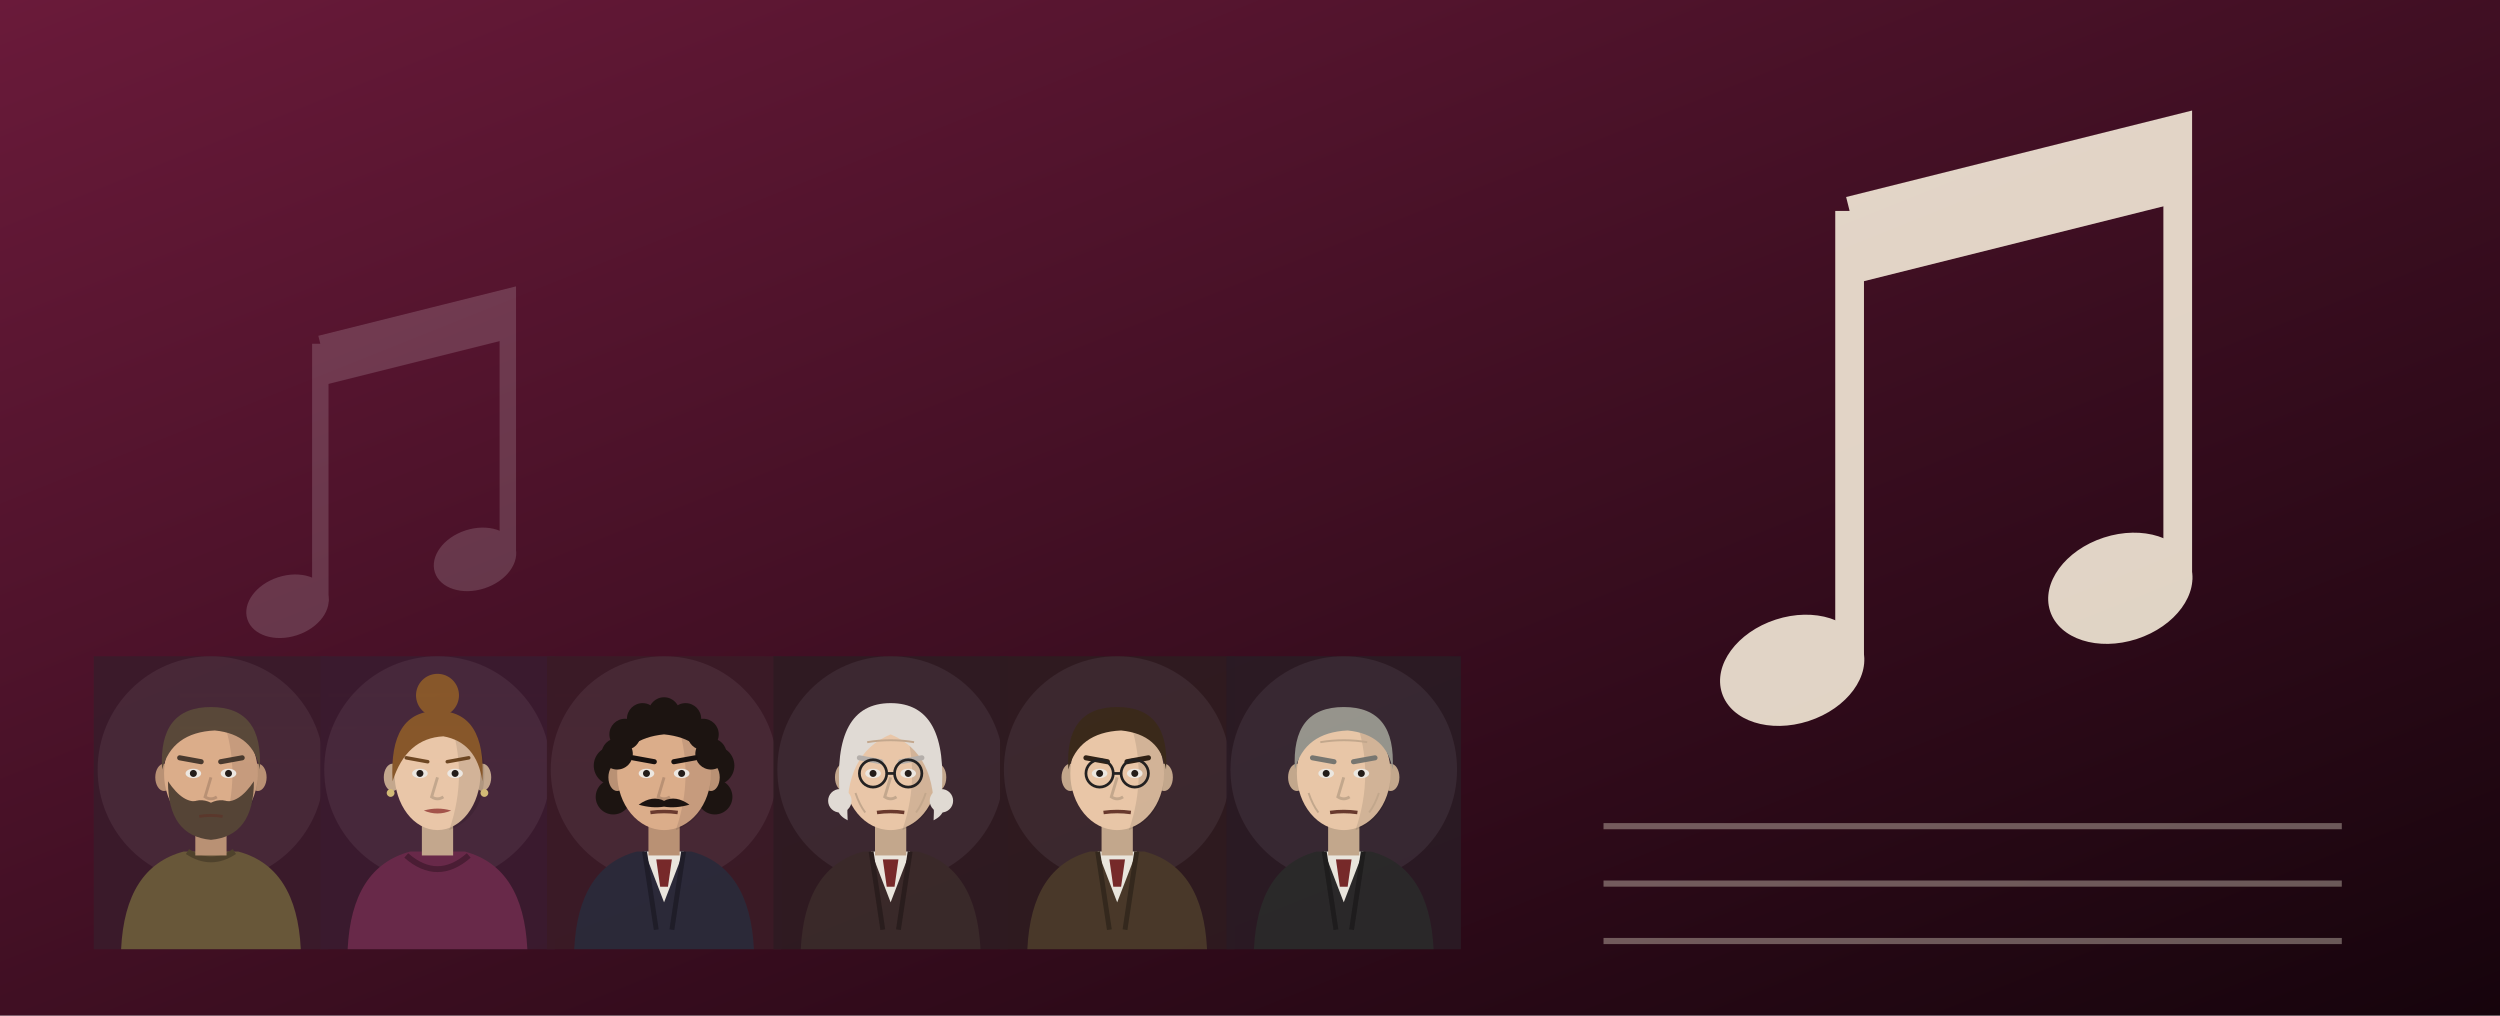
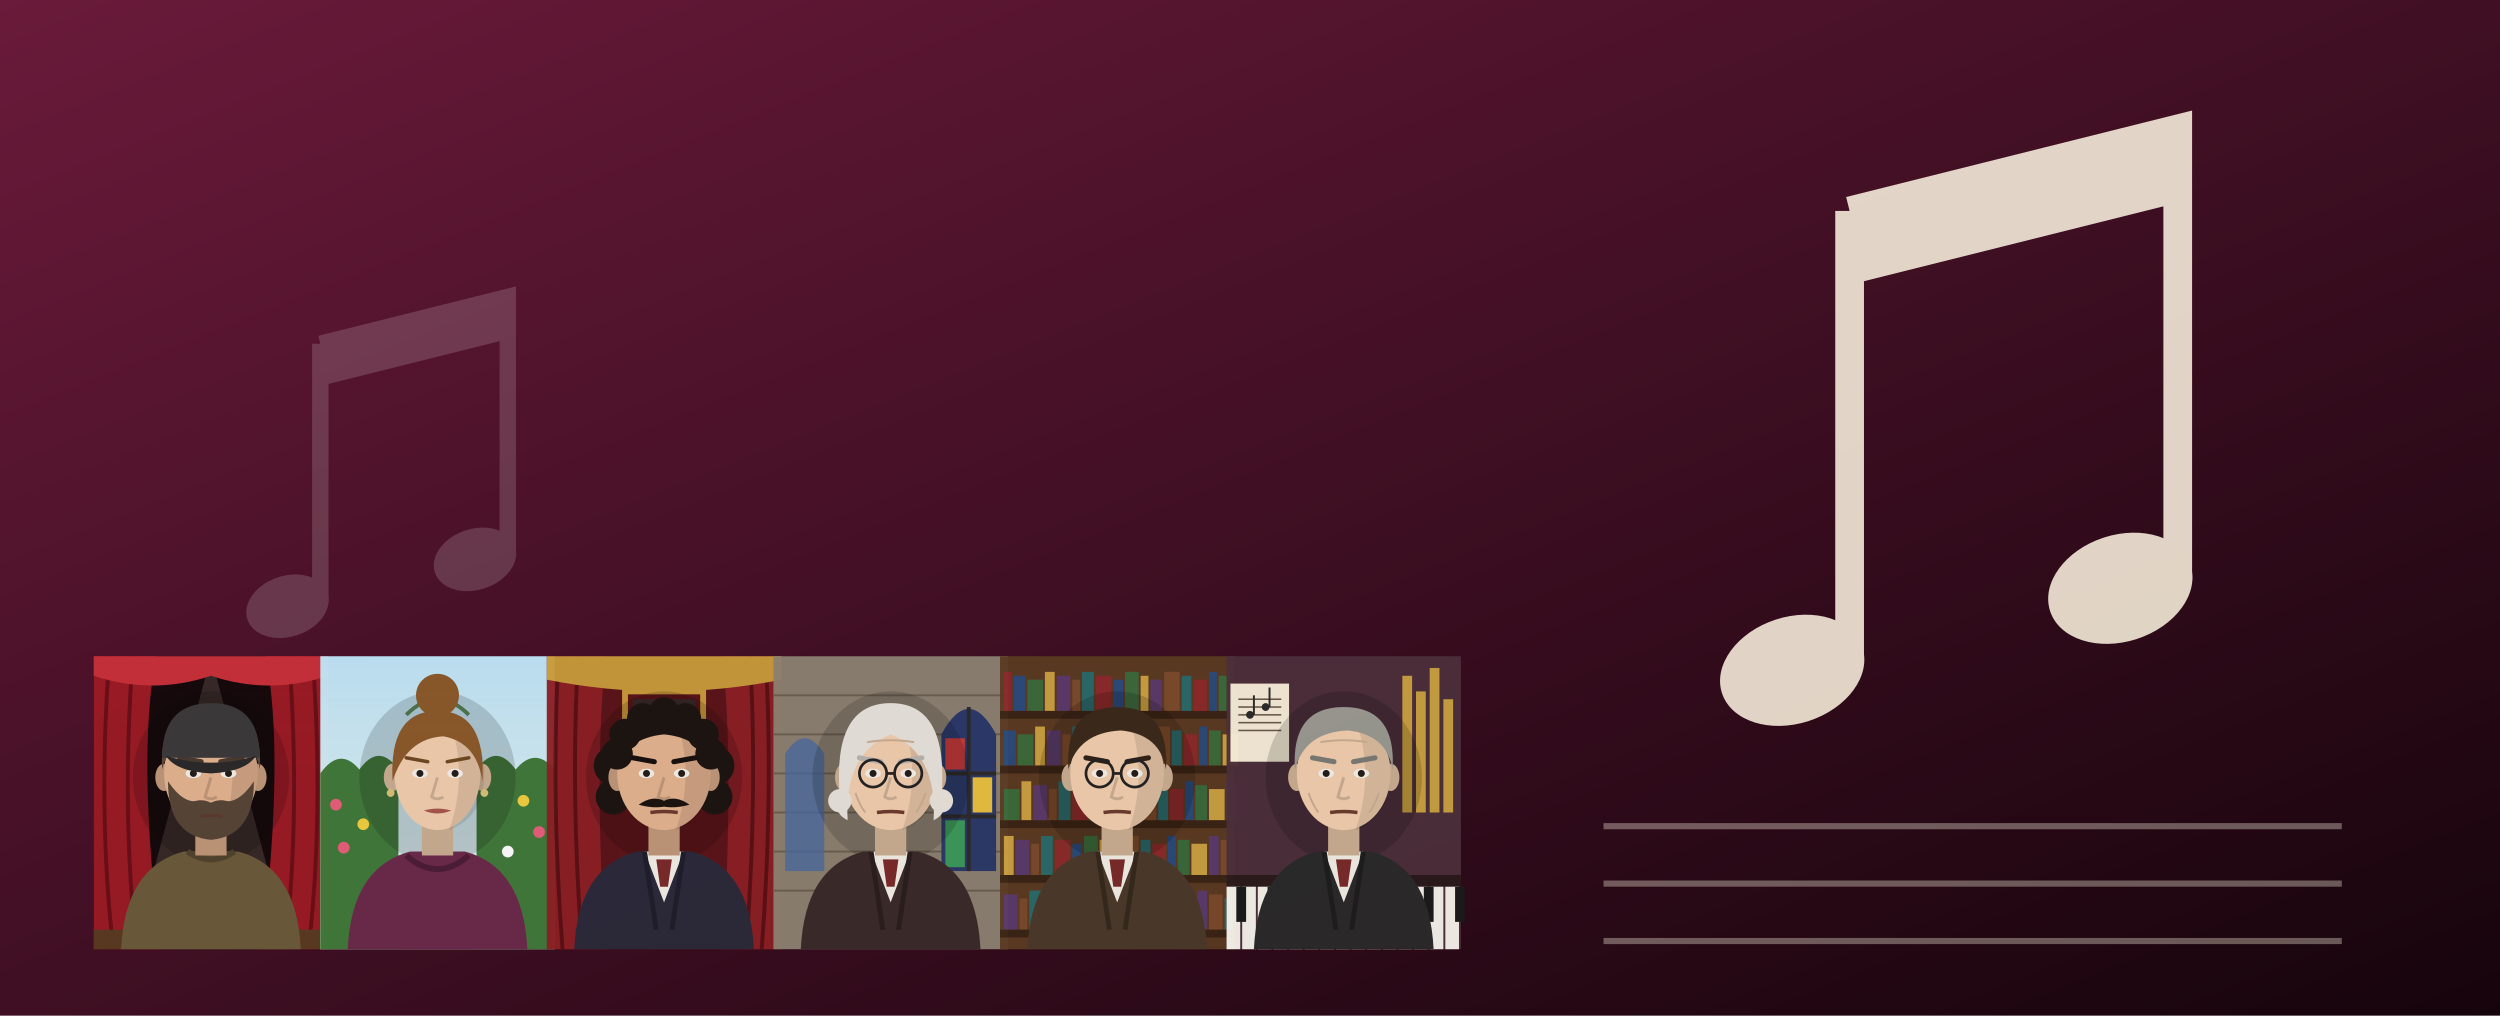
<svg xmlns="http://www.w3.org/2000/svg" viewBox="0 0 1280 520">
  <style>.fx{transform-box:fill-box;transform-origin:center}.tw{animation:tw 3s ease-in-out infinite}.pu{animation:pu 4s ease-in-out infinite}@keyframes tw{50%{opacity:.25}}@keyframes pu{50%{opacity:.55}}@keyframes spin{to{transform:rotate(360deg)}}@media (prefers-reduced-motion:reduce){*{animation:none!important}}</style>
  <defs>
    <linearGradient id="bcartaviena" x1="0" y1="0" x2="1" y2="1">
      <stop offset="0" stop-color="#6a1a3a" />
      <stop offset="1" stop-color="#16040c" />
    </linearGradient>
  </defs>
  <rect width="1280" height="520" fill="url(#bcartaviena)" />
  <g transform="translate(800,-60) scale(2.1)" opacity=".9">
    <path d="M70 80 L150 60 V170" stroke="#f4ead8" stroke-width="7" fill="none" />
    <path d="M70 80 V190" stroke="#f4ead8" stroke-width="7" />
    <ellipse cx="56" cy="192" rx="18" ry="13" fill="#f4ead8" transform="rotate(-18 56 192)" />
    <ellipse cx="136" cy="172" rx="18" ry="13" fill="#f4ead8" transform="rotate(-18 136 172)" />
    <path d="M70 80 L150 60 V78 L70 98Z" fill="#f4ead8" />
    <path d="M10 230H190M10 244H190M10 258H190" stroke="#f4ead8" stroke-width="1.5" opacity=".4" />
  </g>
  <g transform="translate(80,80) scale(1.2)" opacity=".16">
    <path d="M70 80 L150 60 V170" stroke="#fff" stroke-width="7" fill="none" />
    <path d="M70 80 V190" stroke="#fff" stroke-width="7" />
    <ellipse cx="56" cy="192" rx="18" ry="13" fill="#fff" transform="rotate(-18 56 192)" />
    <ellipse cx="136" cy="172" rx="18" ry="13" fill="#fff" transform="rotate(-18 136 172)" />
    <path d="M70 80 L150 60 V78 L70 98Z" fill="#fff" />
    <path d="M10 230H190M10 244H190M10 258H190" stroke="#fff" stroke-width="1.5" opacity=".4" />
  </g>
  <g transform="translate(48,336) scale(1)" opacity=".95">
-     <rect width="120" height="150" fill="#3a1a2a" />
-     <circle cx="60" cy="58" r="58" fill="#fff" opacity=".07" />
+     <rect width="120" height="150" fill="#14080a" />
+     <path d="M60 0 L20 150 H100Z" fill="#fff6d0" opacity=".14" />
+     <path d="M0 0 H32 Q22 50 34 150 H0Z M120 0 H88 Q98 50 86 150 H120Z" fill="#9a1a24" />
+     <path d="M8 0 Q2 80 10 150 M20 0 Q14 80 22 150 M112 0 Q118 80 110 150 M100 0 Q106 80 98 150" stroke="#6a0e16" stroke-width="2" fill="none" />
+     <path d="M0 0 H120 V10 Q90 20 60 10 Q30 20 0 10Z" fill="#c8303a" />
+     <path d="M0 140 H120 V150 H0Z" fill="#5a3a22" />
+     <ellipse cx="60" cy="62" rx="40" ry="44" fill="#000" opacity=".16" />
    <path d="M14 150 Q16 108 46 100 H74 Q104 108 106 150Z" fill="#6a5a3a" />
    <path d="M48 100 Q60 108 72 100" stroke="#50442c" stroke-width="3" fill="none" />
    <rect x="52" y="86" width="16" height="16" fill="#bf9778" />
    <ellipse cx="36" cy="62" rx="4.5" ry="7" fill="#bf9778" />
    <ellipse cx="84" cy="62" rx="4.5" ry="7" fill="#bf9778" />
    <ellipse cx="60" cy="60" rx="24" ry="29" fill="#e3b48f" />
    <path d="M66 32 Q84 38 84 60 Q84 82 66 89 Q76 60 66 32Z" fill="#000" opacity=".1" />
    <path d="M35 58 Q33 26 60 26 Q87 26 85 58 Q82 40 62 38 Q40 39 35 58Z" fill="#5a4a3a" />
    <path d="M44 52 L55 54 M65 54 L76 52" stroke="#483b2e" stroke-width="2.6" stroke-linecap="round" />
    <ellipse cx="51" cy="60" rx="4" ry="2.4" fill="#f4f1ea" />
    <circle cx="51" cy="60" r="1.8" fill="#221c18" />
    <ellipse cx="69" cy="60" rx="4" ry="2.4" fill="#f4f1ea" />
    <circle cx="69" cy="60" r="1.8" fill="#221c18" />
    <path d="M60 62 L57 72 Q60 74 63 72" fill="none" stroke="#bf9778" stroke-width="1.5" />
    <path d="M53 80 Q60 79 67 80" stroke="#6b3b2e" stroke-width="1.8" fill="none" />
    <path d="M38 64 Q38 92 60 94 Q82 92 82 64 Q74 76 66 74 Q60 78 54 74 Q46 76 38 64Z" fill="#564637" />
    <path d="M48 76 Q54 72 60 75 Q66 72 72 76 Q66 78 60 77 Q54 78 48 76Z" fill="#564637" />
    <path d="M54 82 Q60 81 66 82" stroke="#5b3a2c" stroke-width="1.5" fill="none" />
+     <path d="M35 52 Q35 24 60 24 Q85 24 85 52Z" fill="#3a3a3a" />
+     <path d="M37 51 Q60 58 83 51 Q78 59 60 60 Q42 59 37 51Z" fill="#292929" />
  </g>
  <g transform="translate(164,336) scale(1)" opacity=".95">
-     <rect width="120" height="150" fill="#3a1a2e" />
-     <circle cx="60" cy="58" r="58" fill="#fff" opacity=".07" />
+     <defs>
+       <linearGradient id="s89" x1="0" y1="0" x2="0" y2="1">
+         <stop offset="0" stop-color="#bfe6f8" />
+         <stop offset="1" stop-color="#e8f6f0" />
+       </linearGradient>
+     </defs>
+     <rect width="120" height="150" fill="url(#s89)" />
+     <path d="M0 60 Q10 46 20 58 Q30 44 40 58 V150 H0Z M80 58 Q90 44 100 58 Q110 46 120 58 V150 H80Z" fill="#3f7a3a" />
+     <g>
+       <circle cx="8" cy="76" r="3" fill="#e8607a" />
+       <circle cx="22" cy="86" r="3" fill="#f0d040" />
+       <circle cx="12" cy="98" r="3" fill="#e8607a" />
+       <circle cx="104" cy="74" r="3" fill="#f0d040" />
+       <circle cx="112" cy="90" r="3" fill="#e8607a" />
+       <circle cx="96" cy="100" r="3" fill="#ffffff" />
+     </g>
+     <path d="M44 30 q16 -16 32 0" stroke="#5a8a5a" stroke-width="2" fill="none" />
+     <ellipse cx="60" cy="62" rx="40" ry="44" fill="#000" opacity=".16" />
    <circle cx="60" cy="20" r="11" fill="#8a5a2a" />
    <path d="M14 150 Q16 108 46 100 H74 Q104 108 106 150Z" fill="#6a2a4a" />
    <path d="M44 102 Q60 116 76 102" stroke="#4a1d34" stroke-width="3" fill="none" />
    <rect x="52" y="86" width="16" height="16" fill="#caae92" />
    <ellipse cx="37" cy="62" rx="4.5" ry="7" fill="#caae92" />
    <ellipse cx="83" cy="62" rx="4.5" ry="7" fill="#caae92" />
    <ellipse cx="60" cy="60" rx="22" ry="29" fill="#f1cfae" />
    <path d="M66 32 Q84 38 84 60 Q84 82 66 89 Q76 60 66 32Z" fill="#000" opacity=".1" />
    <path d="M37 64 Q35 28 60 28 Q85 28 83 64 Q80 44 63 41 Q44 42 37 64Z" fill="#8a5a2a" />
    <path d="M44 52 L55 54 M65 54 L76 52" stroke="#6e4822" stroke-width="1.8" stroke-linecap="round" />
    <ellipse cx="51" cy="60" rx="4" ry="2.4" fill="#f4f1ea" />
    <circle cx="51" cy="60" r="1.8" fill="#221c18" />
    <ellipse cx="69" cy="60" rx="4" ry="2.4" fill="#f4f1ea" />
    <circle cx="69" cy="60" r="1.8" fill="#221c18" />
    <path d="M60 62 L57 72 Q60 74 63 72" fill="none" stroke="#caae92" stroke-width="1.5" />
    <path d="M53 79 Q60 77 67 79 Q60 82 53 79Z" fill="#a8564c" />
    <circle cx="36" cy="70" r="2" fill="#d9c27a" />
    <circle cx="84" cy="70" r="2" fill="#d9c27a" />
  </g>
  <g transform="translate(280,336) scale(1)" opacity=".95">
-     <rect width="120" height="150" fill="#3a1a26" />
-     <circle cx="60" cy="58" r="58" fill="#fff" opacity=".07" />
+     <rect width="120" height="150" fill="#5a1418" />
+     <path d="M0 0 H30 Q24 60 30 150 H0Z M120 0 H90 Q96 60 90 150 H120Z" fill="#8a1e24" />
+     <path d="M6 0 Q2 70 8 150 M16 0 Q12 70 18 150 M104 0 Q108 70 102 150 M112 0 Q116 70 110 150" stroke="#5a1014" stroke-width="2" fill="none" />
+     <path d="M0 0 H120 V12 Q60 24 0 12Z" fill="#c89a3a" />
+     <rect x="40" y="18" width="40" height="30" fill="none" stroke="#c89a3a" stroke-width="3" />
+     <rect x="44" y="22" width="32" height="22" fill="#3a2a2a" />
+     <ellipse cx="60" cy="62" rx="40" ry="44" fill="#000" opacity=".16" />
    <circle cx="34" cy="56" r="10" fill="#1a1410" />
    <circle cx="86" cy="56" r="10" fill="#1a1410" />
    <circle cx="34" cy="72" r="9" fill="#1a1410" />
    <circle cx="86" cy="72" r="9" fill="#1a1410" />
    <path d="M14 150 Q16 108 46 100 H74 Q104 108 106 150Z" fill="#2a2a3a" />
    <path d="M50 100 L60 126 L70 100Z" fill="#f2efe6" />
    <path d="M56 104 L64 104 L62 118 L58 118Z" fill="#7a2a2a" />
    <path d="M50 100 L56 140 M70 100 L64 140" stroke="#1d1d29" stroke-width="2.5" />
    <rect x="52" y="86" width="16" height="16" fill="#bf9778" />
    <ellipse cx="36" cy="62" rx="4.5" ry="7" fill="#bf9778" />
    <ellipse cx="84" cy="62" rx="4.5" ry="7" fill="#bf9778" />
    <ellipse cx="60" cy="60" rx="24" ry="29" fill="#e3b48f" />
    <path d="M66 32 Q84 38 84 60 Q84 82 66 89 Q76 60 66 32Z" fill="#000" opacity=".1" />
    <path d="M36 58 Q34 30 60 30 Q86 30 84 58 Q80 42 60 40 Q40 42 36 58Z" fill="#1a1410" />
    <circle cx="40" cy="40" r="8" fill="#1a1410" />
    <circle cx="49" cy="32" r="8" fill="#1a1410" />
    <circle cx="60" cy="29" r="8" fill="#1a1410" />
    <circle cx="71" cy="32" r="8" fill="#1a1410" />
    <circle cx="80" cy="40" r="8" fill="#1a1410" />
    <circle cx="36" cy="50" r="8" fill="#1a1410" />
    <circle cx="84" cy="50" r="8" fill="#1a1410" />
    <path d="M44 52 L55 54 M65 54 L76 52" stroke="#15100d" stroke-width="2.6" stroke-linecap="round" />
    <ellipse cx="51" cy="60" rx="4" ry="2.4" fill="#f4f1ea" />
    <circle cx="51" cy="60" r="1.8" fill="#221c18" />
    <ellipse cx="69" cy="60" rx="4" ry="2.4" fill="#f4f1ea" />
    <circle cx="69" cy="60" r="1.8" fill="#221c18" />
    <path d="M60 62 L57 72 Q60 74 63 72" fill="none" stroke="#bf9778" stroke-width="1.5" />
    <path d="M53 80 Q60 79 67 80" stroke="#6b3b2e" stroke-width="1.8" fill="none" />
    <path d="M47 76 Q54 71 60 74 Q66 71 73 76 Q66 78 60 77 Q54 78 47 76Z" fill="#19130f" />
  </g>
  <g transform="translate(396,336) scale(1)" opacity=".95">
-     <rect width="120" height="150" fill="#2e1a22" />
-     <circle cx="60" cy="58" r="58" fill="#fff" opacity=".07" />
+     <rect width="120" height="150" fill="#8a8070" />
+     <g stroke="#6a6050" stroke-width="1">
+       <path d="M0 20 H120 M0 40 H120 M0 60 H120 M0 80 H120 M0 100 H120 M0 120 H120" />
+     </g>
+     <path d="M86 110 V40 Q100 14 114 40 V110Z" fill="#2a3a6a" />
+     <path d="M86 60 H114 M86 82 H114 M100 26 V110" stroke="#2a2a2a" stroke-width="2" />
+     <rect x="88" y="42" width="10" height="16" fill="#c83a3a" />
+     <rect x="102" y="62" width="10" height="18" fill="#e8c040" />
+     <rect x="88" y="84" width="10" height="24" fill="#3a9a5a" />
+     <path d="M6 110 V50 Q16 34 26 50 V110Z" fill="#4a6aa0" opacity=".8" />
+     <ellipse cx="60" cy="62" rx="40" ry="44" fill="#000" opacity=".16" />
    <path d="M14 150 Q16 108 46 100 H74 Q104 108 106 150Z" fill="#3a2a2a" />
    <path d="M50 100 L60 126 L70 100Z" fill="#f2efe6" />
    <path d="M56 104 L64 104 L62 118 L58 118Z" fill="#7a2a2a" />
    <path d="M50 100 L56 140 M70 100 L64 140" stroke="#291d1d" stroke-width="2.5" />
    <rect x="52" y="86" width="16" height="16" fill="#caae92" />
    <ellipse cx="36" cy="62" rx="4.5" ry="7" fill="#caae92" />
    <ellipse cx="84" cy="62" rx="4.5" ry="7" fill="#caae92" />
    <ellipse cx="60" cy="60" rx="24" ry="29" fill="#f1cfae" />
    <path d="M66 32 Q84 38 84 60 Q84 82 66 89 Q76 60 66 32Z" fill="#000" opacity=".1" />
    <path d="M34 72 Q30 24 60 24 Q90 24 86 72 Q90 80 82 84 Q84 50 60 40 Q36 50 38 84 Q30 80 34 72Z" fill="#e8e4dc" />
    <circle cx="34" cy="74" r="6" fill="#e8e4dc" />
    <circle cx="86" cy="74" r="6" fill="#e8e4dc" />
    <path d="M48 44 Q60 42 72 44 M42 70 Q44 76 47 80 M78 70 Q76 76 73 80" stroke="#caae92" stroke-width="1" fill="none" />
    <path d="M44 52 L55 54 M65 54 L76 52" stroke="#bab6b0" stroke-width="2.6" stroke-linecap="round" />
    <ellipse cx="51" cy="60" rx="4" ry="2.4" fill="#f4f1ea" />
    <circle cx="51" cy="60" r="1.8" fill="#221c18" />
    <ellipse cx="69" cy="60" rx="4" ry="2.4" fill="#f4f1ea" />
    <circle cx="69" cy="60" r="1.8" fill="#221c18" />
    <path d="M60 62 L57 72 Q60 74 63 72" fill="none" stroke="#caae92" stroke-width="1.5" />
    <path d="M53 80 Q60 79 67 80" stroke="#6b3b2e" stroke-width="1.8" fill="none" />
    <circle cx="51" cy="60" r="7" fill="none" stroke="#222" stroke-width="1.4" />
    <circle cx="69" cy="60" r="7" fill="none" stroke="#222" stroke-width="1.4" />
    <path d="M58 60H62" stroke="#222" stroke-width="1.4" />
  </g>
  <g transform="translate(512,336) scale(1)" opacity=".95">
-     <rect width="120" height="150" fill="#2e1a20" />
-     <circle cx="60" cy="58" r="58" fill="#fff" opacity=".07" />
+     <rect width="120" height="150" fill="#5a3a22" />
+     <rect x="2" y="8" width="4" height="20" fill="#8a2a2a" transform="translate(0,0)" />
+     <rect x="7" y="8" width="6" height="18" fill="#2a4a7a" transform="translate(0,2)" />
+     <rect x="14" y="8" width="8" height="16" fill="#3a6a3a" transform="translate(0,4)" />
+     <rect x="23" y="8" width="5" height="20" fill="#c8a040" transform="translate(0,0)" />
+     <rect x="29" y="8" width="7" height="18" fill="#5a3a6a" transform="translate(0,2)" />
+     <rect x="37" y="8" width="4" height="16" fill="#7a4a2a" transform="translate(0,4)" />
+     <rect x="42" y="8" width="6" height="20" fill="#2a6a6a" transform="translate(0,0)" />
+     <rect x="49" y="8" width="8" height="18" fill="#8a2a2a" transform="translate(0,2)" />
+     <rect x="58" y="8" width="5" height="16" fill="#2a4a7a" transform="translate(0,4)" />
+     <rect x="64" y="8" width="7" height="20" fill="#3a6a3a" transform="translate(0,0)" />
+     <rect x="72" y="8" width="4" height="18" fill="#c8a040" transform="translate(0,2)" />
+     <rect x="77" y="8" width="6" height="16" fill="#5a3a6a" transform="translate(0,4)" />
+     <rect x="84" y="8" width="8" height="20" fill="#7a4a2a" transform="translate(0,0)" />
+     <rect x="93" y="8" width="5" height="18" fill="#2a6a6a" transform="translate(0,2)" />
+     <rect x="99" y="8" width="7" height="16" fill="#8a2a2a" transform="translate(0,4)" />
+     <rect x="107" y="8" width="4" height="20" fill="#2a4a7a" transform="translate(0,0)" />
+     <rect x="112" y="8" width="6" height="18" fill="#3a6a3a" transform="translate(0,2)" />
+     <rect x="0" y="28" width="120" height="4" fill="#3a2414" />
+     <rect x="2" y="36" width="6" height="18" fill="#2a4a7a" transform="translate(0,2)" />
+     <rect x="9" y="36" width="8" height="16" fill="#3a6a3a" transform="translate(0,4)" />
+     <rect x="18" y="36" width="5" height="20" fill="#c8a040" transform="translate(0,0)" />
+     <rect x="24" y="36" width="7" height="18" fill="#5a3a6a" transform="translate(0,2)" />
+     <rect x="32" y="36" width="4" height="16" fill="#7a4a2a" transform="translate(0,4)" />
+     <rect x="37" y="36" width="6" height="20" fill="#2a6a6a" transform="translate(0,0)" />
+     <rect x="44" y="36" width="8" height="18" fill="#8a2a2a" transform="translate(0,2)" />
+     <rect x="53" y="36" width="5" height="16" fill="#2a4a7a" transform="translate(0,4)" />
+     <rect x="59" y="36" width="7" height="20" fill="#3a6a3a" transform="translate(0,0)" />
+     <rect x="67" y="36" width="4" height="18" fill="#c8a040" transform="translate(0,2)" />
+     <rect x="72" y="36" width="6" height="16" fill="#5a3a6a" transform="translate(0,4)" />
+     <rect x="79" y="36" width="8" height="20" fill="#7a4a2a" transform="translate(0,0)" />
+     <rect x="88" y="36" width="5" height="18" fill="#2a6a6a" transform="translate(0,2)" />
+     <rect x="94" y="36" width="7" height="16" fill="#8a2a2a" transform="translate(0,4)" />
+     <rect x="102" y="36" width="4" height="20" fill="#2a4a7a" transform="translate(0,0)" />
+     <rect x="107" y="36" width="6" height="18" fill="#3a6a3a" transform="translate(0,2)" />
+     <rect x="114" y="36" width="8" height="16" fill="#c8a040" transform="translate(0,4)" />
+     <rect x="0" y="56" width="120" height="4" fill="#3a2414" />
+     <rect x="2" y="64" width="8" height="16" fill="#3a6a3a" transform="translate(0,4)" />
+     <rect x="11" y="64" width="5" height="20" fill="#c8a040" transform="translate(0,0)" />
+     <rect x="17" y="64" width="7" height="18" fill="#5a3a6a" transform="translate(0,2)" />
+     <rect x="25" y="64" width="4" height="16" fill="#7a4a2a" transform="translate(0,4)" />
+     <rect x="30" y="64" width="6" height="20" fill="#2a6a6a" transform="translate(0,0)" />
+     <rect x="37" y="64" width="8" height="18" fill="#8a2a2a" transform="translate(0,2)" />
+     <rect x="46" y="64" width="5" height="16" fill="#2a4a7a" transform="translate(0,4)" />
+     <rect x="52" y="64" width="7" height="20" fill="#3a6a3a" transform="translate(0,0)" />
+     <rect x="60" y="64" width="4" height="18" fill="#c8a040" transform="translate(0,2)" />
+     <rect x="65" y="64" width="6" height="16" fill="#5a3a6a" transform="translate(0,4)" />
+     <rect x="72" y="64" width="8" height="20" fill="#7a4a2a" transform="translate(0,0)" />
+     <rect x="81" y="64" width="5" height="18" fill="#2a6a6a" transform="translate(0,2)" />
+     <rect x="87" y="64" width="7" height="16" fill="#8a2a2a" transform="translate(0,4)" />
+     <rect x="95" y="64" width="4" height="20" fill="#2a4a7a" transform="translate(0,0)" />
+     <rect x="100" y="64" width="6" height="18" fill="#3a6a3a" transform="translate(0,2)" />
+     <rect x="107" y="64" width="8" height="16" fill="#c8a040" transform="translate(0,4)" />
+     <rect x="116" y="64" width="5" height="20" fill="#5a3a6a" transform="translate(0,0)" />
+     <rect x="0" y="84" width="120" height="4" fill="#3a2414" />
+     <rect x="2" y="92" width="5" height="20" fill="#c8a040" transform="translate(0,0)" />
+     <rect x="8" y="92" width="7" height="18" fill="#5a3a6a" transform="translate(0,2)" />
+     <rect x="16" y="92" width="4" height="16" fill="#7a4a2a" transform="translate(0,4)" />
+     <rect x="21" y="92" width="6" height="20" fill="#2a6a6a" transform="translate(0,0)" />
+     <rect x="28" y="92" width="8" height="18" fill="#8a2a2a" transform="translate(0,2)" />
+     <rect x="37" y="92" width="5" height="16" fill="#2a4a7a" transform="translate(0,4)" />
+     <rect x="43" y="92" width="7" height="20" fill="#3a6a3a" transform="translate(0,0)" />
+     <rect x="51" y="92" width="4" height="18" fill="#c8a040" transform="translate(0,2)" />
+     <rect x="56" y="92" width="6" height="16" fill="#5a3a6a" transform="translate(0,4)" />
+     <rect x="63" y="92" width="8" height="20" fill="#7a4a2a" transform="translate(0,0)" />
+     <rect x="72" y="92" width="5" height="18" fill="#2a6a6a" transform="translate(0,2)" />
+     <rect x="78" y="92" width="7" height="16" fill="#8a2a2a" transform="translate(0,4)" />
+     <rect x="86" y="92" width="4" height="20" fill="#2a4a7a" transform="translate(0,0)" />
+     <rect x="91" y="92" width="6" height="18" fill="#3a6a3a" transform="translate(0,2)" />
+     <rect x="98" y="92" width="8" height="16" fill="#c8a040" transform="translate(0,4)" />
+     <rect x="107" y="92" width="5" height="20" fill="#5a3a6a" transform="translate(0,0)" />
+     <rect x="113" y="92" width="7" height="18" fill="#7a4a2a" transform="translate(0,2)" />
+     <rect x="0" y="112" width="120" height="4" fill="#3a2414" />
+     <rect x="2" y="120" width="7" height="18" fill="#5a3a6a" transform="translate(0,2)" />
+     <rect x="10" y="120" width="4" height="16" fill="#7a4a2a" transform="translate(0,4)" />
+     <rect x="15" y="120" width="6" height="20" fill="#2a6a6a" transform="translate(0,0)" />
+     <rect x="22" y="120" width="8" height="18" fill="#8a2a2a" transform="translate(0,2)" />
+     <rect x="31" y="120" width="5" height="16" fill="#2a4a7a" transform="translate(0,4)" />
+     <rect x="37" y="120" width="7" height="20" fill="#3a6a3a" transform="translate(0,0)" />
+     <rect x="45" y="120" width="4" height="18" fill="#c8a040" transform="translate(0,2)" />
+     <rect x="50" y="120" width="6" height="16" fill="#5a3a6a" transform="translate(0,4)" />
+     <rect x="57" y="120" width="8" height="20" fill="#7a4a2a" transform="translate(0,0)" />
+     <rect x="66" y="120" width="5" height="18" fill="#2a6a6a" transform="translate(0,2)" />
+     <rect x="72" y="120" width="7" height="16" fill="#8a2a2a" transform="translate(0,4)" />
+     <rect x="80" y="120" width="4" height="20" fill="#2a4a7a" transform="translate(0,0)" />
+     <rect x="85" y="120" width="6" height="18" fill="#3a6a3a" transform="translate(0,2)" />
+     <rect x="92" y="120" width="8" height="16" fill="#c8a040" transform="translate(0,4)" />
+     <rect x="101" y="120" width="5" height="20" fill="#5a3a6a" transform="translate(0,0)" />
+     <rect x="107" y="120" width="7" height="18" fill="#7a4a2a" transform="translate(0,2)" />
+     <rect x="115" y="120" width="4" height="16" fill="#2a6a6a" transform="translate(0,4)" />
+     <rect x="0" y="140" width="120" height="4" fill="#3a2414" />
+     <ellipse cx="60" cy="62" rx="40" ry="44" fill="#000" opacity=".16" />
    <path d="M14 150 Q16 108 46 100 H74 Q104 108 106 150Z" fill="#4a3a2a" />
    <path d="M50 100 L60 126 L70 100Z" fill="#f2efe6" />
    <path d="M56 104 L64 104 L62 118 L58 118Z" fill="#7a2a2a" />
    <path d="M50 100 L56 140 M70 100 L64 140" stroke="#34291d" stroke-width="2.5" />
    <rect x="52" y="86" width="16" height="16" fill="#caae92" />
    <ellipse cx="36" cy="62" rx="4.5" ry="7" fill="#caae92" />
    <ellipse cx="84" cy="62" rx="4.5" ry="7" fill="#caae92" />
    <ellipse cx="60" cy="60" rx="24" ry="29" fill="#f1cfae" />
    <path d="M66 32 Q84 38 84 60 Q84 82 66 89 Q76 60 66 32Z" fill="#000" opacity=".1" />
    <path d="M35 58 Q33 26 60 26 Q87 26 85 58 Q82 40 62 38 Q40 39 35 58Z" fill="#3a2a1a" />
    <path d="M44 52 L55 54 M65 54 L76 52" stroke="#2e2215" stroke-width="2.6" stroke-linecap="round" />
    <ellipse cx="51" cy="60" rx="4" ry="2.4" fill="#f4f1ea" />
    <circle cx="51" cy="60" r="1.8" fill="#221c18" />
    <ellipse cx="69" cy="60" rx="4" ry="2.4" fill="#f4f1ea" />
    <circle cx="69" cy="60" r="1.8" fill="#221c18" />
    <path d="M60 62 L57 72 Q60 74 63 72" fill="none" stroke="#caae92" stroke-width="1.5" />
    <path d="M53 80 Q60 79 67 80" stroke="#6b3b2e" stroke-width="1.8" fill="none" />
    <circle cx="51" cy="60" r="7" fill="none" stroke="#222" stroke-width="1.4" />
    <circle cx="69" cy="60" r="7" fill="none" stroke="#222" stroke-width="1.4" />
    <path d="M58 60H62" stroke="#222" stroke-width="1.4" />
  </g>
  <g transform="translate(628,336) scale(1)" opacity=".95">
-     <rect width="120" height="150" fill="#2a1a24" />
-     <circle cx="60" cy="58" r="58" fill="#fff" opacity=".07" />
+     <rect width="120" height="150" fill="#4a2e3a" />
+     <rect x="2" y="14" width="30" height="40" fill="#f4ecd8" />
+     <path d="M6 22 H28 M6 26 H28 M6 30 H28 M6 34 H28 M6 38 H28" stroke="#6a5a4a" stroke-width=".8" />
+     <circle cx="12" cy="30" r="2" fill="#2a2a2a" />
+     <circle cx="20" cy="26" r="2" fill="#2a2a2a" />
+     <path d="M14 30 V20 M22 26 V16" stroke="#2a2a2a" stroke-width="1" />
+     <g fill="#c8a040">
+       <rect x="90" y="10" width="5" height="70" />
+       <rect x="97" y="18" width="5" height="62" />
+       <rect x="104" y="6" width="5" height="74" />
+       <rect x="111" y="22" width="5" height="58" />
+     </g>
+     <rect x="0" y="112" width="120" height="6" fill="#2a1a1a" />
+     <rect x="0" y="118" width="7" height="32" fill="#f4f2ea" />
+     <rect x="8" y="118" width="7" height="32" fill="#f4f2ea" />
+     <rect x="16" y="118" width="7" height="32" fill="#f4f2ea" />
+     <rect x="24" y="118" width="7" height="32" fill="#f4f2ea" />
+     <rect x="32" y="118" width="7" height="32" fill="#f4f2ea" />
+     <rect x="40" y="118" width="7" height="32" fill="#f4f2ea" />
+     <rect x="48" y="118" width="7" height="32" fill="#f4f2ea" />
+     <rect x="56" y="118" width="7" height="32" fill="#f4f2ea" />
+     <rect x="64" y="118" width="7" height="32" fill="#f4f2ea" />
+     <rect x="72" y="118" width="7" height="32" fill="#f4f2ea" />
+     <rect x="80" y="118" width="7" height="32" fill="#f4f2ea" />
+     <rect x="88" y="118" width="7" height="32" fill="#f4f2ea" />
+     <rect x="96" y="118" width="7" height="32" fill="#f4f2ea" />
+     <rect x="104" y="118" width="7" height="32" fill="#f4f2ea" />
+     <rect x="112" y="118" width="7" height="32" fill="#f4f2ea" />
+     <rect x="5" y="118" width="5" height="18" fill="#1a1a1a" />
+     <rect x="21" y="118" width="5" height="18" fill="#1a1a1a" />
+     <rect x="29" y="118" width="5" height="18" fill="#1a1a1a" />
+     <rect x="45" y="118" width="5" height="18" fill="#1a1a1a" />
+     <rect x="53" y="118" width="5" height="18" fill="#1a1a1a" />
+     <rect x="69" y="118" width="5" height="18" fill="#1a1a1a" />
+     <rect x="77" y="118" width="5" height="18" fill="#1a1a1a" />
+     <rect x="93" y="118" width="5" height="18" fill="#1a1a1a" />
+     <rect x="101" y="118" width="5" height="18" fill="#1a1a1a" />
+     <rect x="117" y="118" width="5" height="18" fill="#1a1a1a" />
+     <ellipse cx="60" cy="62" rx="40" ry="44" fill="#000" opacity=".16" />
    <path d="M14 150 Q16 108 46 100 H74 Q104 108 106 150Z" fill="#2a2a2a" />
    <path d="M50 100 L60 126 L70 100Z" fill="#f2efe6" />
    <path d="M56 104 L64 104 L62 118 L58 118Z" fill="#7a2a2a" />
    <path d="M50 100 L56 140 M70 100 L64 140" stroke="#1d1d1d" stroke-width="2.5" />
    <rect x="52" y="86" width="16" height="16" fill="#caae92" />
    <ellipse cx="36" cy="62" rx="4.5" ry="7" fill="#caae92" />
    <ellipse cx="84" cy="62" rx="4.5" ry="7" fill="#caae92" />
    <ellipse cx="60" cy="60" rx="24" ry="29" fill="#f1cfae" />
    <path d="M66 32 Q84 38 84 60 Q84 82 66 89 Q76 60 66 32Z" fill="#000" opacity=".1" />
    <path d="M35 58 Q33 26 60 26 Q87 26 85 58 Q82 40 62 38 Q40 39 35 58Z" fill="#9a9a92" />
    <path d="M48 44 Q60 42 72 44 M42 70 Q44 76 47 80 M78 70 Q76 76 73 80" stroke="#caae92" stroke-width="1" fill="none" />
    <path d="M44 52 L55 54 M65 54 L76 52" stroke="#7b7b75" stroke-width="2.6" stroke-linecap="round" />
    <ellipse cx="51" cy="60" rx="4" ry="2.4" fill="#f4f1ea" />
    <circle cx="51" cy="60" r="1.8" fill="#221c18" />
    <ellipse cx="69" cy="60" rx="4" ry="2.4" fill="#f4f1ea" />
    <circle cx="69" cy="60" r="1.8" fill="#221c18" />
    <path d="M60 62 L57 72 Q60 74 63 72" fill="none" stroke="#caae92" stroke-width="1.5" />
    <path d="M53 80 Q60 79 67 80" stroke="#6b3b2e" stroke-width="1.8" fill="none" />
  </g>
</svg>
